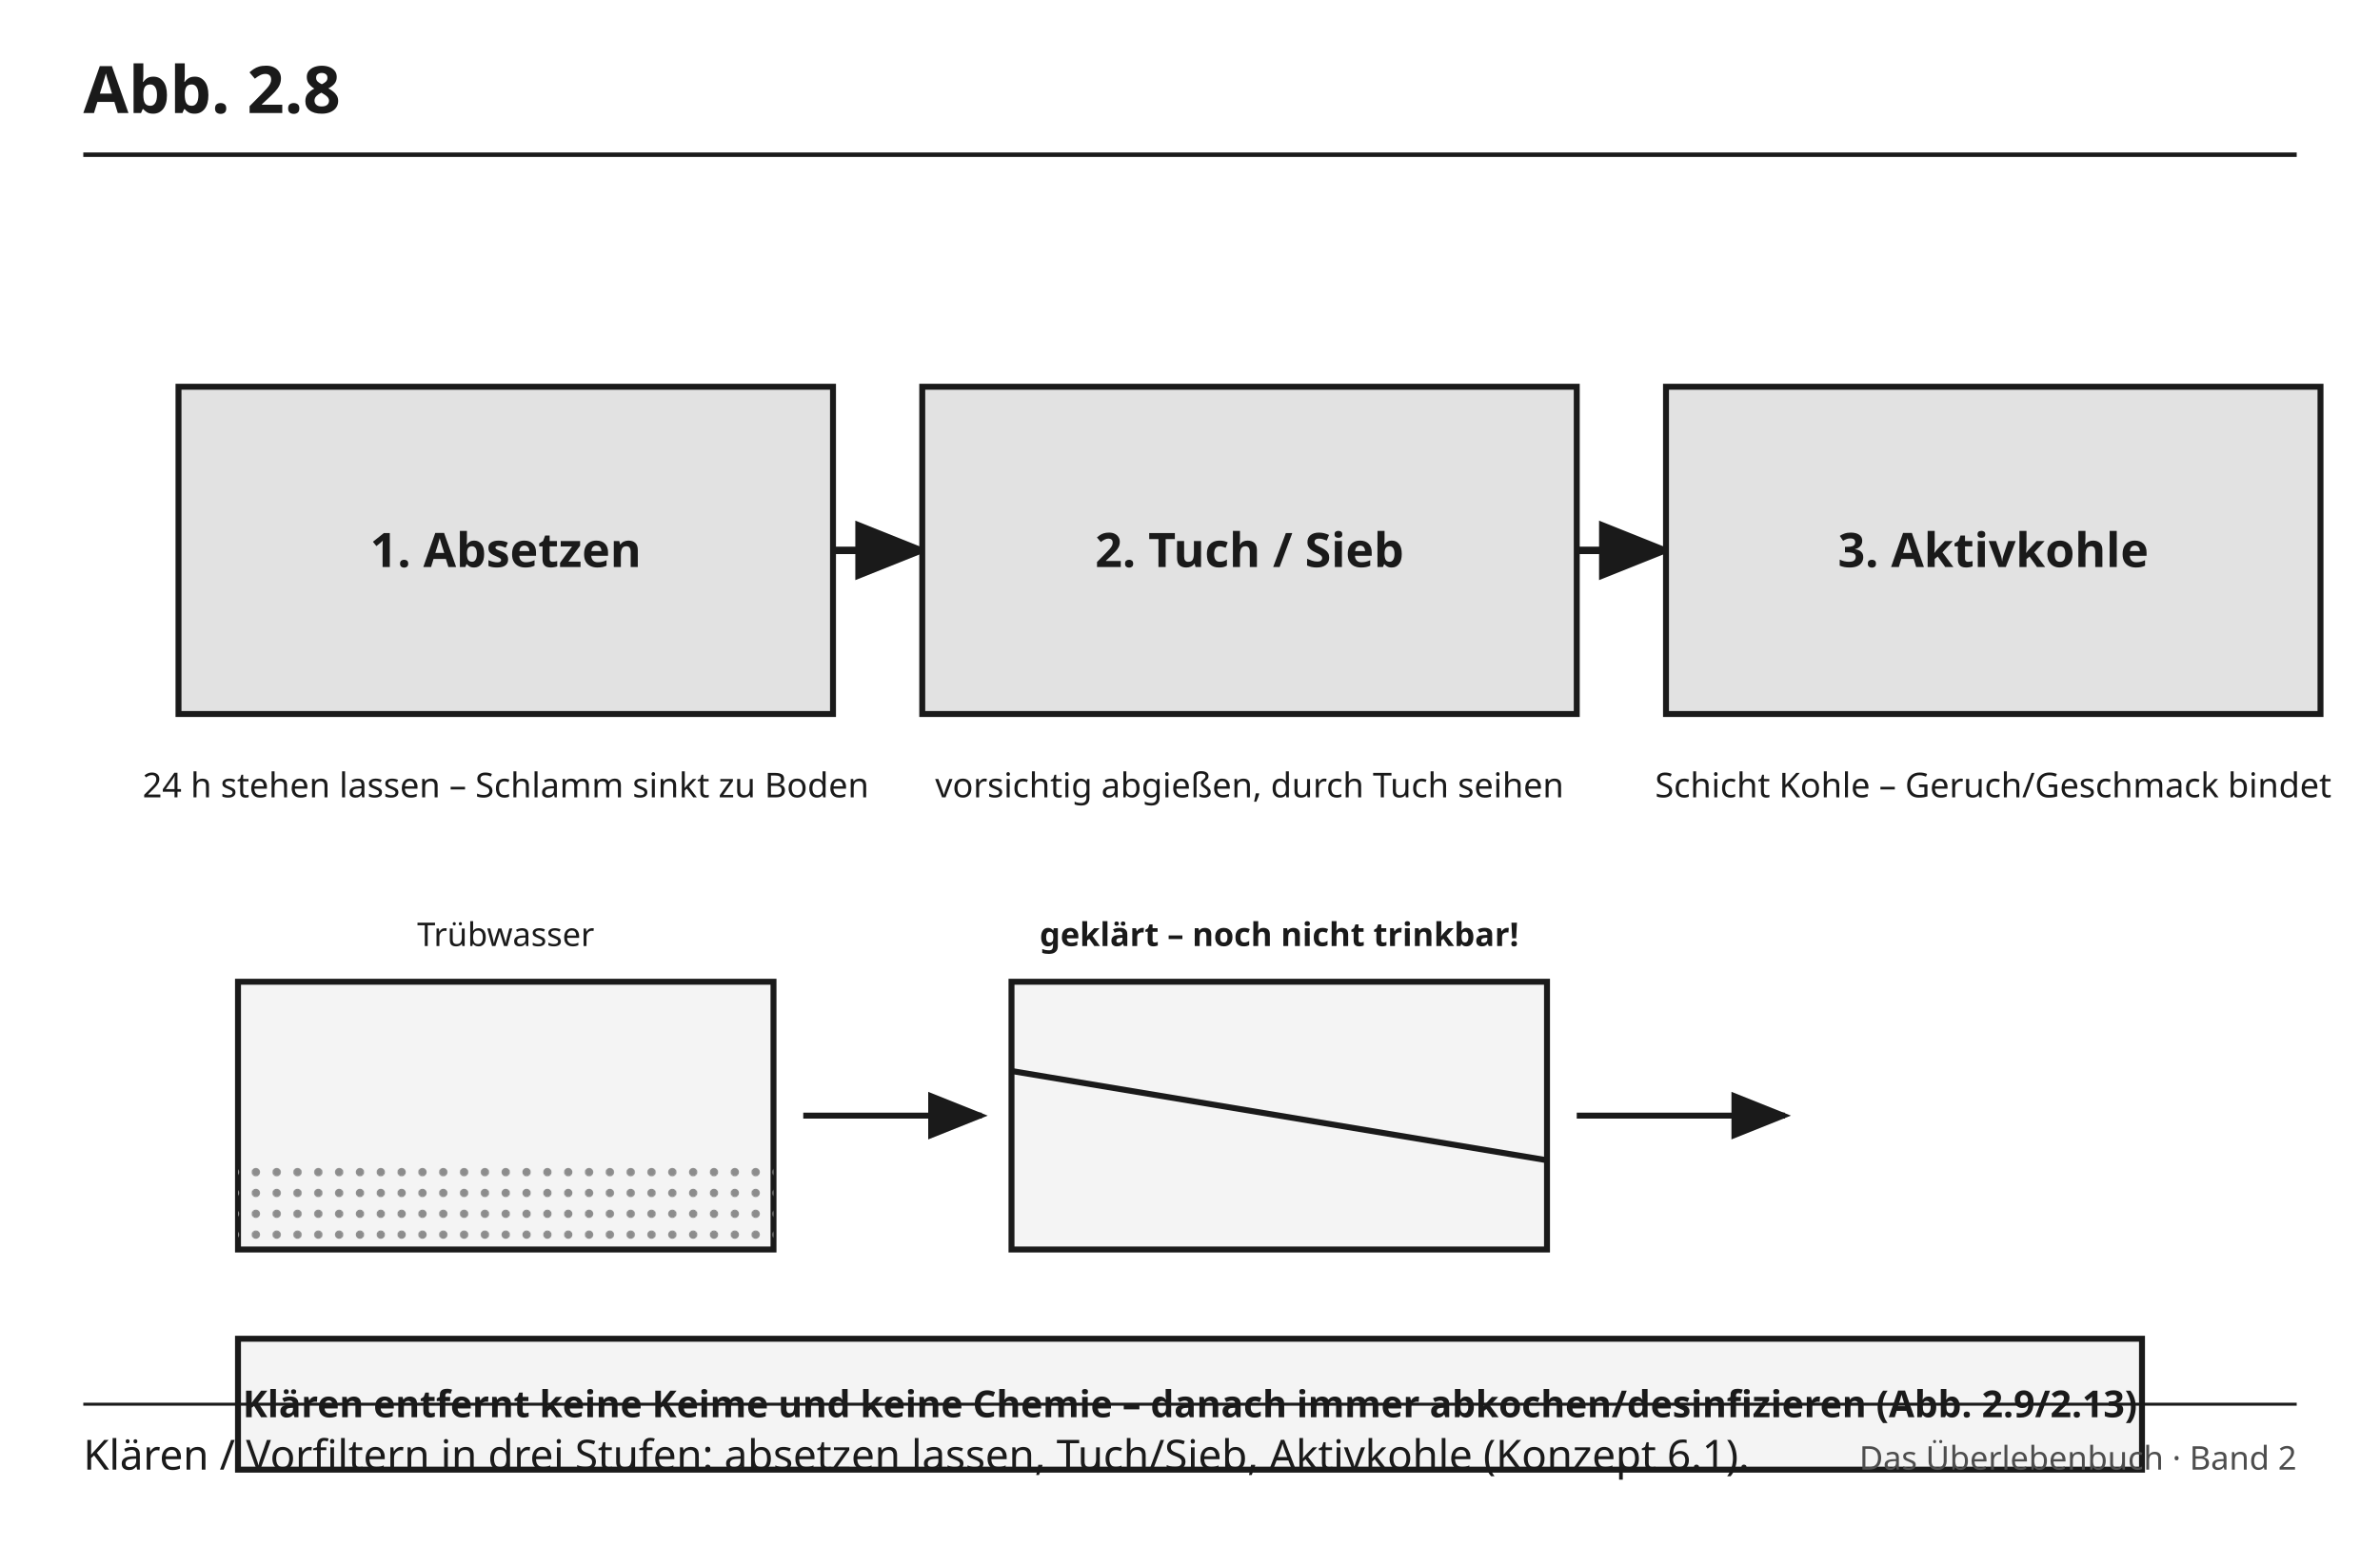
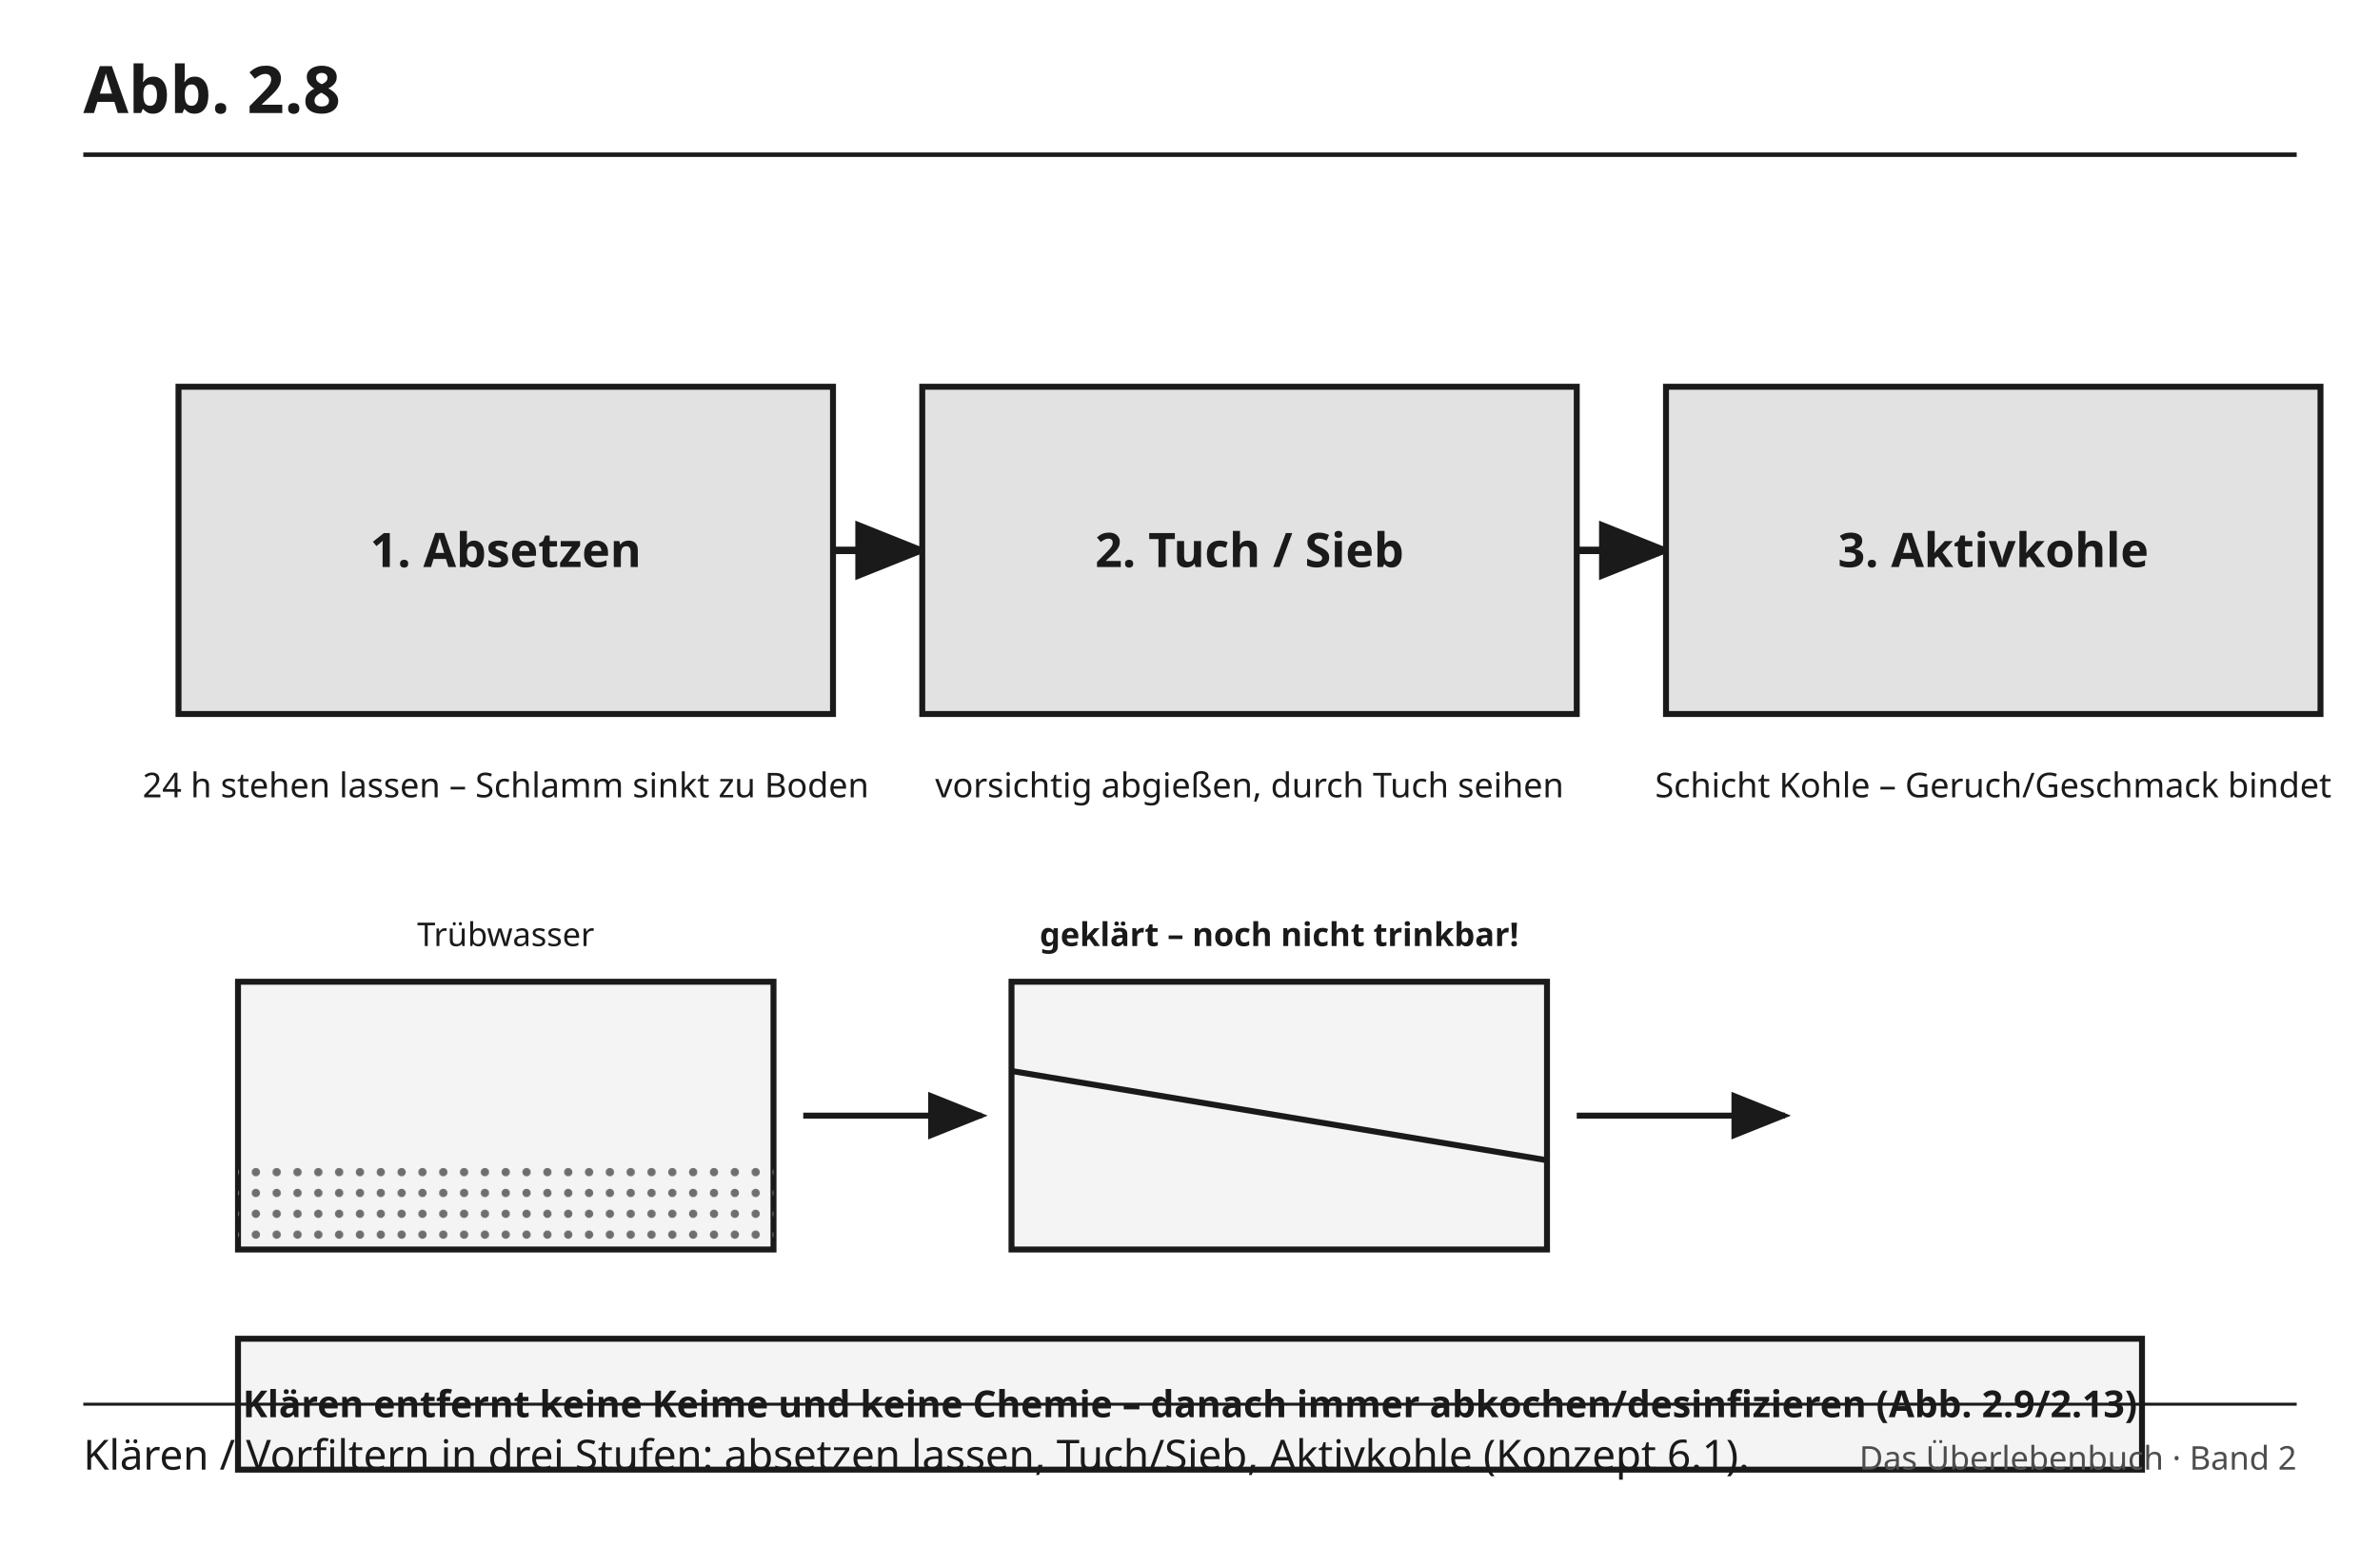
<svg xmlns="http://www.w3.org/2000/svg" xml:lang="de" viewBox="0 0 800 520" role="img" aria-label="Abb. 2.8 – Klären / Vorfiltern in drei Stufen: absetzen lassen, Tuch/Sieb, Aktivkohle (Konzept 6.1).">
  <defs>
    <marker id="ah" markerWidth="10" markerHeight="8" refX="9" refY="4" orient="auto">
      <path d="M0 0 L10 4 L0 8 z" fill="#1a1a1a" />
    </marker>
    <marker id="ahs" markerWidth="10" markerHeight="8" refX="1" refY="4" orient="auto">
      <path d="M10 0 L0 4 L10 8 z" fill="#1a1a1a" />
    </marker>
    <pattern id="hatch" width="8" height="8" patternTransform="rotate(45)" patternUnits="userSpaceOnUse">
-       <line x1="0" y1="0" x2="0" y2="8" stroke="#8c8c8c" stroke-width="1.6" />
+       <line x1="0" y1="0" x2="0" y2="8" stroke="#6e6e6e" stroke-width="1.6" />
    </pattern>
    <pattern id="cross" width="8" height="8" patternUnits="userSpaceOnUse">
-       <path d="M0 0 L8 8 M8 0 L0 8" stroke="#bfbfbf" stroke-width="1" />
+       <path d="M0 0 L8 8 M8 0 L0 8" stroke="#8a8a8a" stroke-width="1" />
    </pattern>
    <pattern id="dots" width="7" height="7" patternUnits="userSpaceOnUse">
-       <circle cx="2" cy="2" r="1.4" fill="#8c8c8c" />
+       <circle cx="2" cy="2" r="1.4" fill="#6e6e6e" />
+     </pattern>
+     <pattern id="wtr" width="24" height="12" patternUnits="userSpaceOnUse">
+       <rect width="24" height="12" fill="#a8cbe4" />
+       <path d="M0 8 q 6 -5 12 0 t 12 0" fill="none" stroke="#3f6f96" stroke-width="1.4" />
    </pattern>
  </defs>
  <rect x="0" y="0" width="800" height="520" fill="#ffffff" />
  <text x="28" y="38" font-family="sans-serif" font-size="22" text-anchor="start" font-weight="bold" fill="#1a1a1a">Abb. 2.8</text>
  <line x1="28" y1="52" x2="772" y2="52" stroke="#1a1a1a" stroke-width="1.5" />
  <rect x="60" y="130" width="220" height="110" fill="#e2e2e2" stroke="#1a1a1a" stroke-width="2" />
  <text x="170" y="190.6" font-family="sans-serif" font-size="16" text-anchor="middle" font-weight="bold" fill="#1a1a1a">1. Absetzen</text>
  <text x="170" y="268" font-family="sans-serif" font-size="11.5" text-anchor="middle" font-weight="normal" fill="#1a1a1a">24 h stehen lassen – Schlamm sinkt zu Boden</text>
  <line x1="280" y1="185" x2="310" y2="185" stroke="#1a1a1a" stroke-width="2.5" marker-end="url(#ah)" />
  <rect x="310" y="130" width="220" height="110" fill="#e2e2e2" stroke="#1a1a1a" stroke-width="2" />
  <text x="420" y="190.6" font-family="sans-serif" font-size="16" text-anchor="middle" font-weight="bold" fill="#1a1a1a">2. Tuch / Sieb</text>
  <text x="420" y="268" font-family="sans-serif" font-size="11.5" text-anchor="middle" font-weight="normal" fill="#1a1a1a">vorsichtig abgießen, durch Tuch seihen</text>
  <line x1="530" y1="185" x2="560" y2="185" stroke="#1a1a1a" stroke-width="2.5" marker-end="url(#ah)" />
  <rect x="560" y="130" width="220" height="110" fill="#e2e2e2" stroke="#1a1a1a" stroke-width="2" />
  <text x="670" y="190.6" font-family="sans-serif" font-size="16" text-anchor="middle" font-weight="bold" fill="#1a1a1a">3. Aktivkohle</text>
  <text x="670" y="268" font-family="sans-serif" font-size="11.5" text-anchor="middle" font-weight="normal" fill="#1a1a1a">Schicht Kohle – Geruch/Geschmack bindet</text>
  <rect x="80" y="330" width="180" height="90" fill="#f4f4f4" stroke="#1a1a1a" stroke-width="2" />
  <rect x="80" y="390" width="180" height="30" fill="url(#dots)" stroke="none" />
  <text x="170" y="318" font-family="sans-serif" font-size="11" text-anchor="middle" font-weight="normal" fill="#1a1a1a">Trübwasser</text>
  <line x1="270" y1="375" x2="330" y2="375" stroke="#1a1a1a" stroke-width="2" marker-end="url(#ah)" />
  <rect x="340" y="330" width="180" height="90" fill="#f4f4f4" stroke="#1a1a1a" stroke-width="2" />
  <path d="M340 360 L520 390" fill="url(#cross)" stroke="#1a1a1a" stroke-width="2" />
  <text x="430" y="318" font-family="sans-serif" font-size="11" text-anchor="middle" font-weight="bold" fill="#1a1a1a">geklärt – noch nicht trinkbar!</text>
  <line x1="530" y1="375" x2="600" y2="375" stroke="#1a1a1a" stroke-width="2" marker-end="url(#ah)" />
  <rect x="80" y="450" width="640" height="44" fill="#f4f4f4" stroke="#1a1a1a" stroke-width="2" />
  <text x="400" y="476.375" font-family="sans-serif" font-size="12.5" text-anchor="middle" font-weight="bold" fill="#1a1a1a">Klären entfernt keine Keime und keine Chemie – danach immer abkochen/desinfizieren (Abb. 2.9/2.13)</text>
  <line x1="28" y1="472" x2="772" y2="472" stroke="#1a1a1a" stroke-width="1" />
  <text x="28" y="494" font-family="sans-serif" font-size="14" text-anchor="start" font-weight="normal" fill="#1a1a1a">Klären / Vorfiltern in drei Stufen: absetzen lassen, Tuch/Sieb, Aktivkohle (Konzept 6.1).</text>
  <text x="772" y="494" font-family="sans-serif" font-size="11" text-anchor="end" font-weight="normal" fill="#4d4d4d">Das Überlebenbuch · Band 2</text>
</svg>
